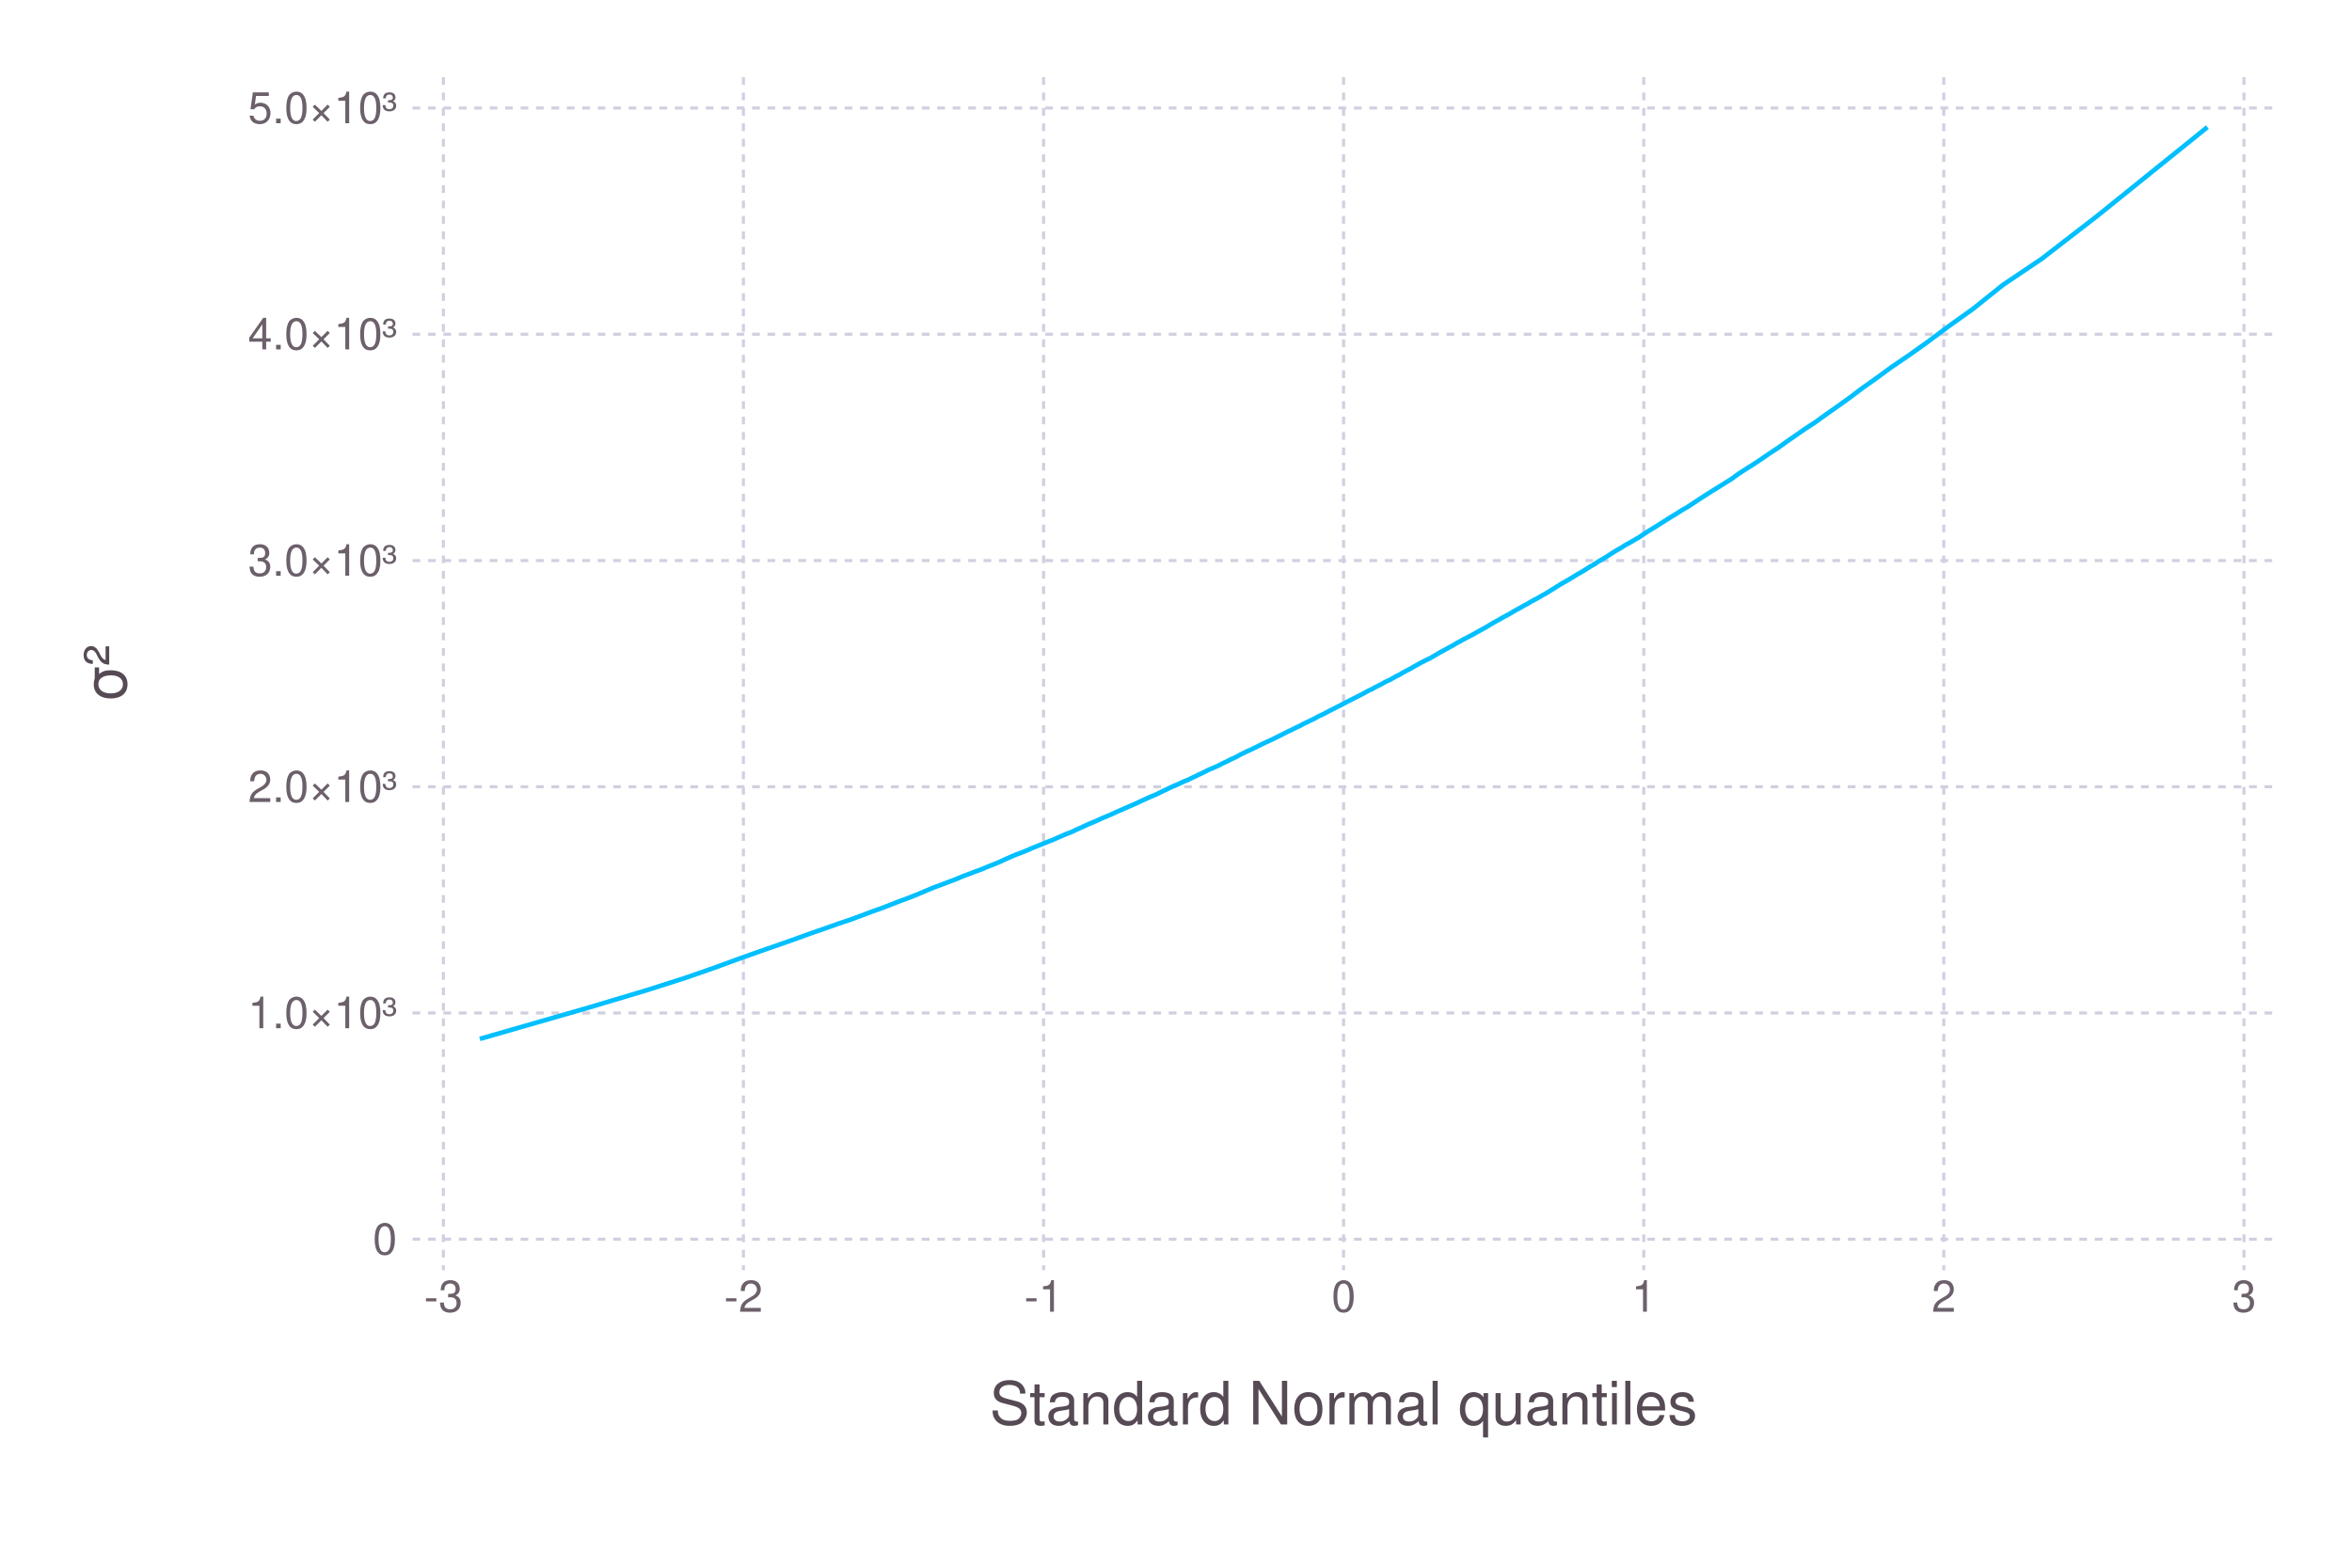
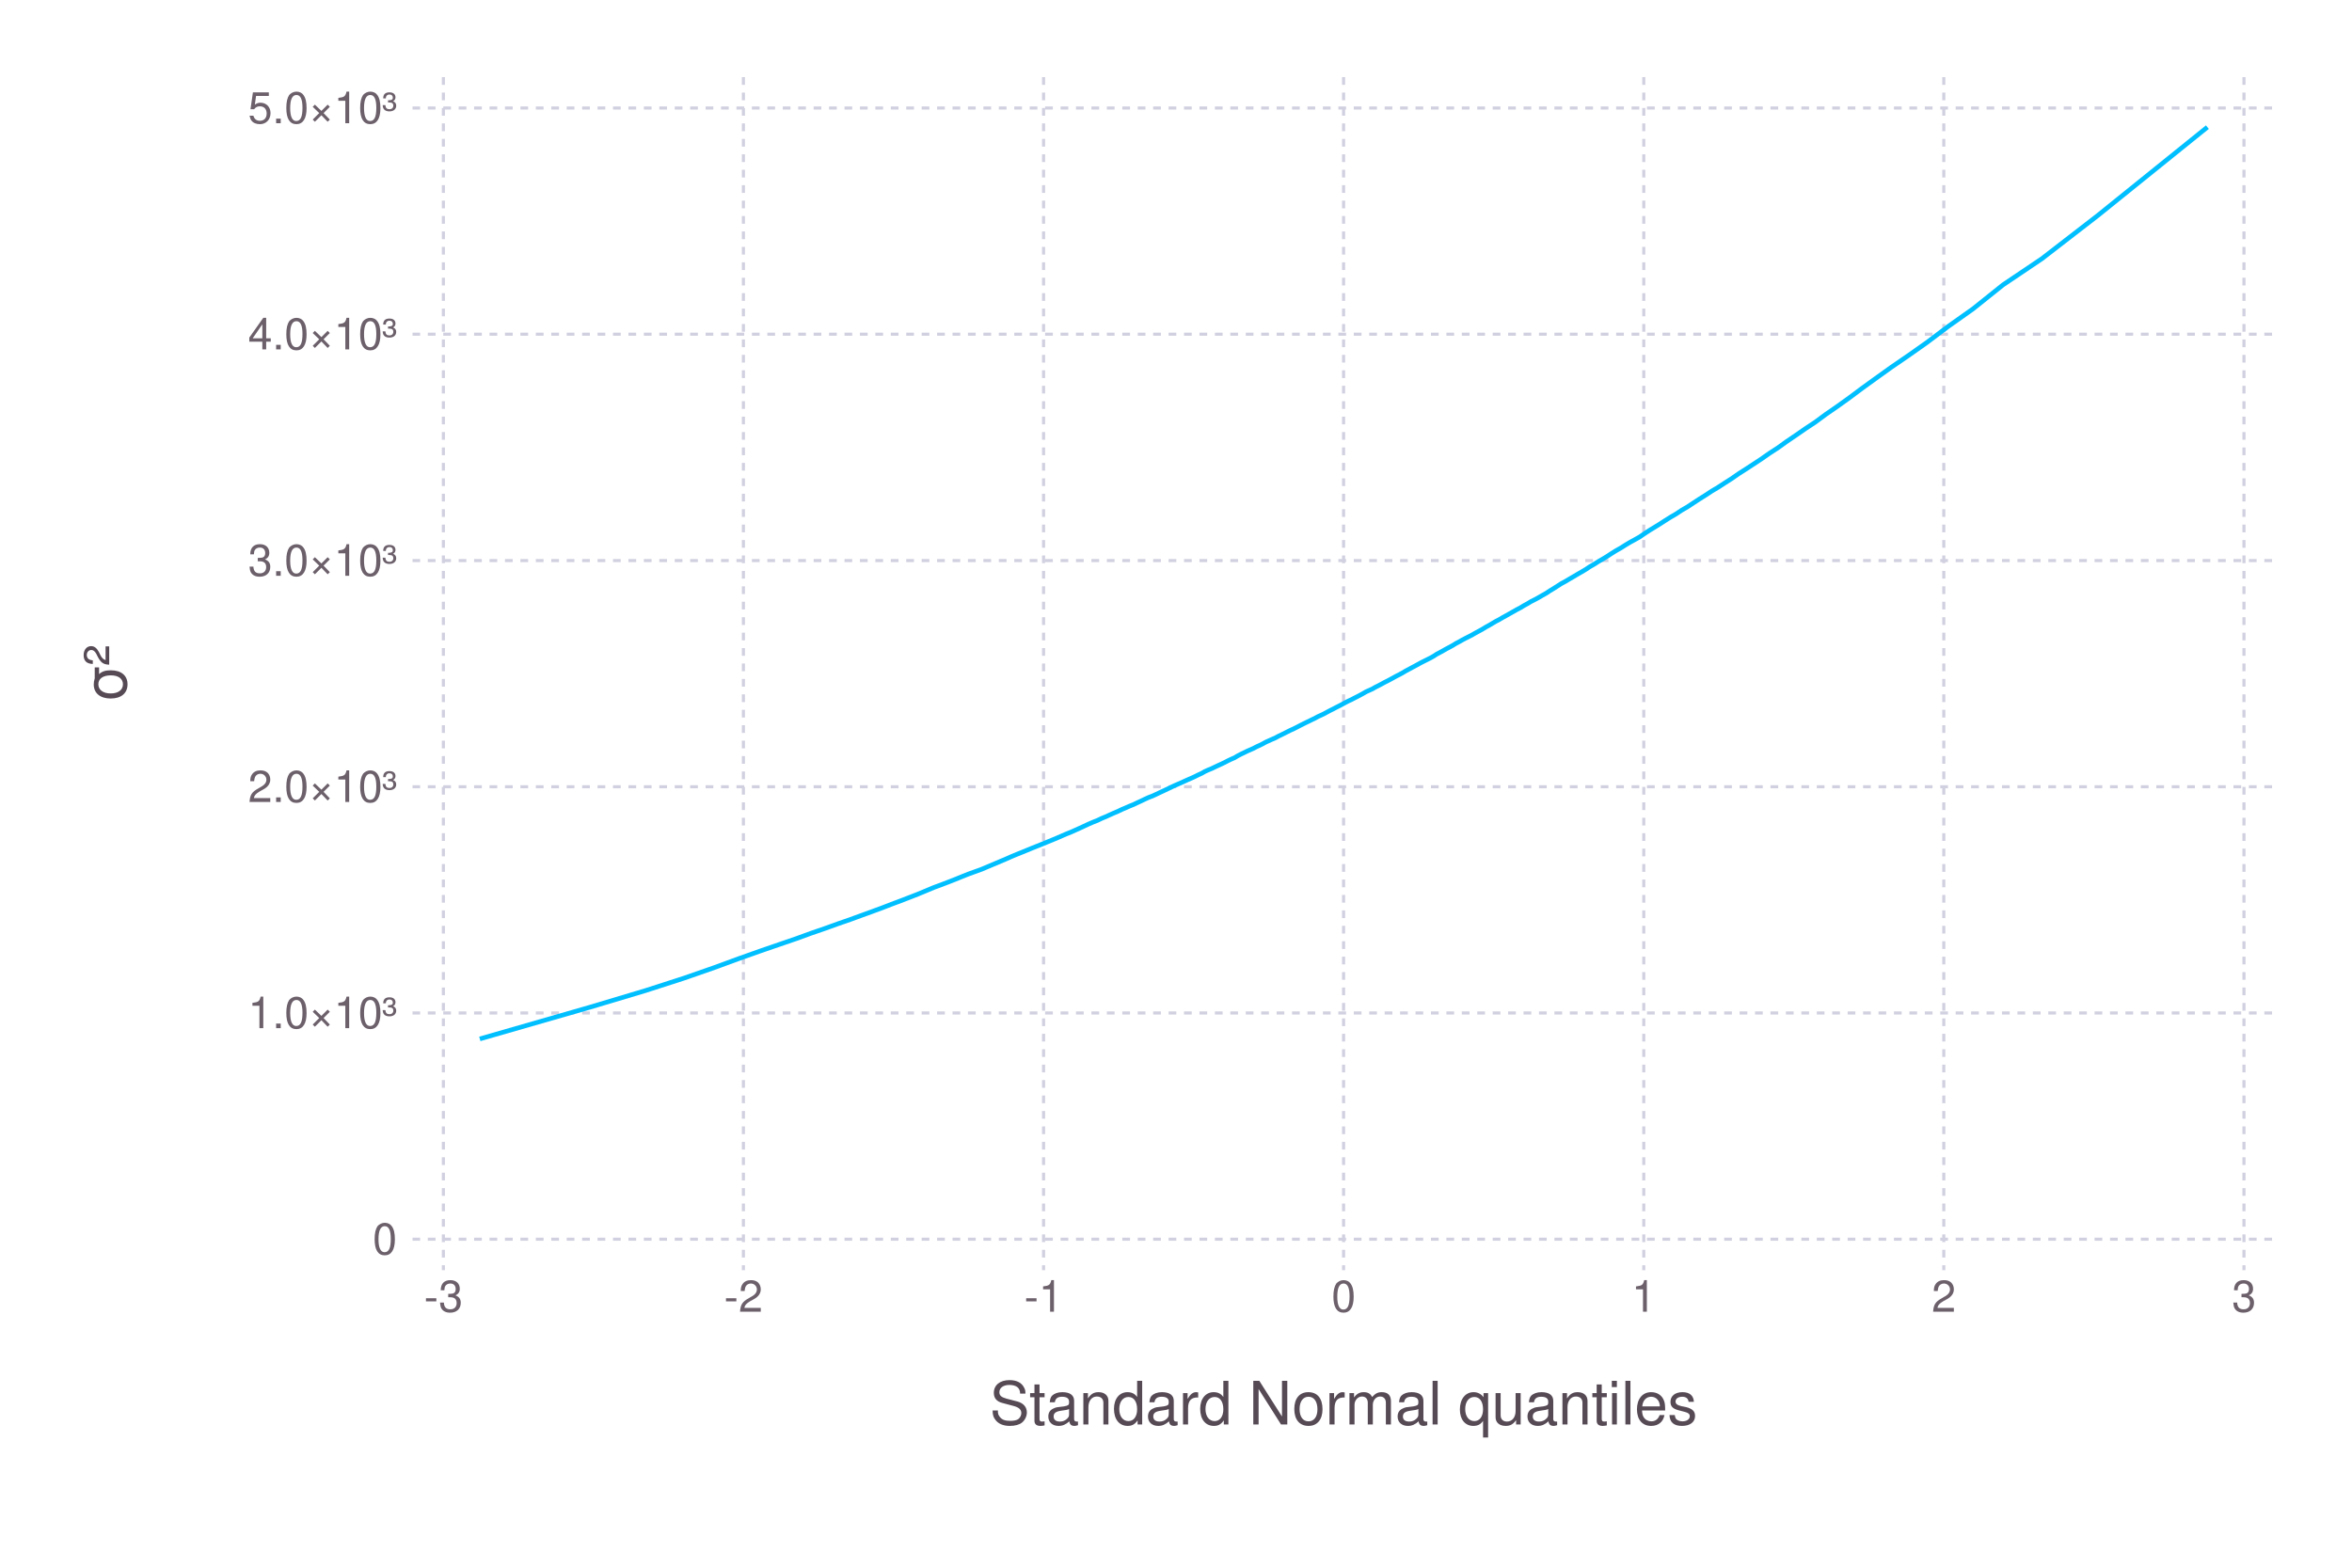
<svg xmlns="http://www.w3.org/2000/svg" version="1.2" width="152.4mm" height="101.6mm" viewBox="0 0 152.4 101.6" stroke="none" fill="#000000" stroke-width="0.3" font-size="3.88">
  <g class="plotroot xscalable yscalable" id="img-fe01e0ef-1">
    <g font-size="3.88" font-family="'PT Sans','Helvetica Neue','Helvetica',sans-serif" fill="#564A55" stroke="#000000" stroke-opacity="0.000" id="img-fe01e0ef-2">
-       <text x="87.06" y="89.99" text-anchor="middle" dy="0.6em">Standard Normal quantiles</text>
+       <g transform="translate(87.06,89.99)">
+         <g class="primitive">
+           <text text-anchor="middle" dy="0.6em">Standard Normal quantiles</text>
+         </g>
+       </g>
    </g>
    <g class="guide xlabels" font-size="2.82" font-family="'PT Sans Caption','Helvetica Neue','Helvetica',sans-serif" fill="#6C606B" id="img-fe01e0ef-3">
-       <text x="28.73" y="83.32" text-anchor="middle" dy="0.6em">-3</text>
-       <text x="48.17" y="83.32" text-anchor="middle" dy="0.6em">-2</text>
-       <text x="67.62" y="83.32" text-anchor="middle" dy="0.6em">-1</text>
-       <text x="87.06" y="83.32" text-anchor="middle" dy="0.6em">0</text>
-       <text x="106.51" y="83.32" text-anchor="middle" dy="0.6em">1</text>
-       <text x="125.95" y="83.32" text-anchor="middle" dy="0.6em">2</text>
-       <text x="145.4" y="83.32" text-anchor="middle" dy="0.6em">3</text>
+       <g transform="translate(28.73,83.32)">
+         <g class="primitive">
+           <text text-anchor="middle" dy="0.6em">-3</text>
+         </g>
+       </g>
+       <g transform="translate(48.17,83.32)">
+         <g class="primitive">
+           <text text-anchor="middle" dy="0.6em">-2</text>
+         </g>
+       </g>
+       <g transform="translate(67.62,83.32)">
+         <g class="primitive">
+           <text text-anchor="middle" dy="0.6em">-1</text>
+         </g>
+       </g>
+       <g transform="translate(87.06,83.32)">
+         <g class="primitive">
+           <text text-anchor="middle" dy="0.6em">0</text>
+         </g>
+       </g>
+       <g transform="translate(106.51,83.32)">
+         <g class="primitive">
+           <text text-anchor="middle" dy="0.6em">1</text>
+         </g>
+       </g>
+       <g transform="translate(125.95,83.32)">
+         <g class="primitive">
+           <text text-anchor="middle" dy="0.6em">2</text>
+         </g>
+       </g>
+       <g transform="translate(145.4,83.32)">
+         <g class="primitive">
+           <text text-anchor="middle" dy="0.6em">3</text>
+         </g>
+       </g>
    </g>
    <g clip-path="url(#img-fe01e0ef-4)">
      <g id="img-fe01e0ef-5">
        <g pointer-events="visible" opacity="1" fill="#000000" fill-opacity="0.000" stroke="#000000" stroke-opacity="0.000" class="guide background" id="img-fe01e0ef-6">
-           <rect x="26.73" y="5" width="120.67" height="77.32" />
+           <g transform="translate(87.06,43.66)">
+             <path d="M-60.34,-38.66 L 60.34 -38.66 60.34 38.66 -60.34 38.66 z" class="primitive" />
+           </g>
        </g>
        <g class="guide ygridlines xfixed" stroke-dasharray="0.5,0.5" stroke-width="0.2" stroke="#D0D0E0" id="img-fe01e0ef-7">
-           <path fill="none" d="M26.73,80.31 L 147.4 80.31" />
-           <path fill="none" d="M26.73,65.65 L 147.4 65.65" />
-           <path fill="none" d="M26.73,50.99 L 147.4 50.99" />
-           <path fill="none" d="M26.73,36.33 L 147.4 36.33" />
-           <path fill="none" d="M26.73,21.66 L 147.4 21.66" />
-           <path fill="none" d="M26.73,7 L 147.4 7" />
+           <g transform="translate(87.06,80.31)">
+             <path fill="none" d="M-60.34,0 L 60.34 0" class="primitive" />
+           </g>
+           <g transform="translate(87.06,65.65)">
+             <path fill="none" d="M-60.34,0 L 60.34 0" class="primitive" />
+           </g>
+           <g transform="translate(87.06,50.99)">
+             <path fill="none" d="M-60.34,0 L 60.34 0" class="primitive" />
+           </g>
+           <g transform="translate(87.06,36.33)">
+             <path fill="none" d="M-60.34,0 L 60.34 0" class="primitive" />
+           </g>
+           <g transform="translate(87.06,21.66)">
+             <path fill="none" d="M-60.34,0 L 60.34 0" class="primitive" />
+           </g>
+           <g transform="translate(87.06,7)">
+             <path fill="none" d="M-60.34,0 L 60.34 0" class="primitive" />
+           </g>
        </g>
        <g class="guide xgridlines yfixed" stroke-dasharray="0.5,0.5" stroke-width="0.2" stroke="#D0D0E0" id="img-fe01e0ef-8">
-           <path fill="none" d="M28.73,5 L 28.73 82.32" />
-           <path fill="none" d="M48.17,5 L 48.17 82.32" />
-           <path fill="none" d="M67.62,5 L 67.62 82.32" />
-           <path fill="none" d="M87.06,5 L 87.06 82.32" />
-           <path fill="none" d="M106.51,5 L 106.51 82.32" />
-           <path fill="none" d="M125.95,5 L 125.95 82.32" />
-           <path fill="none" d="M145.4,5 L 145.4 82.32" />
+           <g transform="translate(28.73,43.66)">
+             <path fill="none" d="M0,-38.66 L 0 38.66" class="primitive" />
+           </g>
+           <g transform="translate(48.17,43.66)">
+             <path fill="none" d="M0,-38.66 L 0 38.66" class="primitive" />
+           </g>
+           <g transform="translate(67.62,43.66)">
+             <path fill="none" d="M0,-38.66 L 0 38.66" class="primitive" />
+           </g>
+           <g transform="translate(87.06,43.66)">
+             <path fill="none" d="M0,-38.66 L 0 38.66" class="primitive" />
+           </g>
+           <g transform="translate(106.51,43.66)">
+             <path fill="none" d="M0,-38.66 L 0 38.66" class="primitive" />
+           </g>
+           <g transform="translate(125.95,43.66)">
+             <path fill="none" d="M0,-38.66 L 0 38.66" class="primitive" />
+           </g>
+           <g transform="translate(145.4,43.66)">
+             <path fill="none" d="M0,-38.66 L 0 38.66" class="primitive" />
+           </g>
        </g>
        <g class="plotpanel" id="img-fe01e0ef-9">
          <g stroke-width="0.3" fill="#000000" fill-opacity="0.000" class="geometry" id="img-fe01e0ef-10">
            <g stroke-dasharray="none" stroke="#00BFFF" id="img-fe01e0ef-11">
-               <path fill="none" d="M31.09,67.33 L 38.21 65.28 41.82 64.2 44.33 63.4 46.29 62.72 47.9 62.13 49.28 61.64 50.49 61.22 51.57 60.84 52.56 60.48 53.46 60.17 54.3 59.87 55.08 59.61 55.81 59.34 56.5 59.08 57.15 58.85 57.77 58.61 58.36 58.38 58.93 58.17 59.48 57.95 60 57.73 60.5 57.52 60.99 57.34 61.46 57.16 61.92 56.99 62.36 56.8 62.79 56.64 63.21 56.48 63.62 56.33 64.02 56.16 64.41 56.01 64.79 55.85 65.16 55.68 65.52 55.52 65.88 55.37 66.23 55.24 66.57 55.1 66.91 54.95 67.24 54.82 67.56 54.69 67.88 54.56 68.2 54.44 68.51 54.3 68.81 54.17 69.11 54.04 69.41 53.93 69.7 53.79 69.99 53.66 70.28 53.53 70.56 53.4 70.83 53.29 71.11 53.17 71.38 53.04 71.65 52.93 71.91 52.82 72.18 52.7 72.44 52.58 72.7 52.47 72.95 52.36 73.2 52.25 73.45 52.14 73.7 52.03 73.95 51.91 74.19 51.8 74.43 51.69 74.67 51.59 74.91 51.49 75.15 51.37 75.38 51.26 75.61 51.15 75.84 51.04 76.07 50.93 76.3 50.84 76.53 50.73 76.75 50.63 76.98 50.54 77.2 50.43 77.42 50.33 77.64 50.22 77.86 50.12 78.08 50.01 78.29 49.9 78.51 49.81 78.72 49.72 78.94 49.62 79.15 49.51 79.36 49.41 79.57 49.31 79.78 49.2 79.99 49.11 80.2 49 80.4 48.89 80.61 48.79 80.81 48.69 81.02 48.6 81.22 48.5 81.43 48.4 81.63 48.3 81.83 48.2 82.04 48.1 82.24 48.01 82.44 47.92 82.64 47.82 82.84 47.72 83.04 47.62 83.24 47.52 83.43 47.42 83.63 47.33 83.83 47.23 84.03 47.13 84.23 47.04 84.42 46.93 84.62 46.84 84.82 46.74 85.01 46.65 85.21 46.55 85.4 46.44 85.6 46.35 85.79 46.26 85.99 46.15 86.18 46.05 86.38 45.95 86.58 45.85 86.77 45.75 86.97 45.65 87.16 45.55 87.35 45.45 87.55 45.35 87.75 45.25 87.94 45.15 88.14 45.05 88.33 44.95 88.53 44.84 88.72 44.74 88.92 44.65 89.11 44.54 89.31 44.44 89.51 44.34 89.7 44.23 89.9 44.13 90.1 44.04 90.29 43.93 90.49 43.82 90.69 43.72 90.89 43.6 91.09 43.49 91.29 43.39 91.49 43.28 91.69 43.16 91.89 43.05 92.09 42.94 92.29 42.84 92.49 42.74 92.7 42.64 92.9 42.52 93.11 42.4 93.31 42.28 93.52 42.17 93.72 42.06 93.93 41.94 94.14 41.83 94.35 41.7 94.56 41.59 94.77 41.47 94.98 41.36 95.19 41.25 95.4 41.14 95.62 41.02 95.83 40.9 96.05 40.78 96.27 40.66 96.48 40.53 96.7 40.4 96.93 40.27 97.15 40.15 97.37 40.02 97.6 39.9 97.82 39.78 98.05 39.64 98.28 39.51 98.51 39.39 98.74 39.25 98.98 39.13 99.22 38.98 99.45 38.86 99.69 38.73 99.93 38.59 100.18 38.45 100.42 38.3 100.67 38.15 100.92 37.99 101.18 37.83 101.43 37.69 101.69 37.54 101.95 37.38 102.21 37.22 102.48 37.07 102.74 36.91 103.02 36.73 103.29 36.58 103.57 36.39 103.85 36.23 104.13 36.06 104.42 35.87 104.71 35.69 105.01 35.52 105.31 35.33 105.62 35.16 105.93 34.98 106.24 34.8 106.56 34.58 106.89 34.37 107.22 34.17 107.55 33.96 107.9 33.74 108.25 33.52 108.6 33.31 108.97 33.07 109.34 32.86 109.72 32.61 110.11 32.35 110.5 32.1 110.91 31.84 111.33 31.58 111.76 31.31 112.21 31.03 112.66 30.7 113.13 30.4 113.62 30.09 114.13 29.75 114.65 29.39 115.19 29.04 115.76 28.63 116.35 28.22 116.97 27.79 117.63 27.36 118.32 26.86 119.05 26.35 119.83 25.79 120.66 25.16 121.57 24.52 122.55 23.8 123.64 23.06 124.85 22.2 126.23 21.17 127.84 20.02 129.79 18.46 132.3 16.77 135.91 13.98 143.03 8.24" />
+               <g transform="translate(87.06,44.64)">
+                 <path fill="none" d="M-55.97,22.69 L -48.85 20.64 -45.24 19.56 -42.73 18.75 -40.78 18.07 -39.17 17.48 -37.79 16.99 -36.57 16.57 -35.49 16.2 -34.5 15.84 -33.6 15.53 -32.77 15.23 -31.99 14.96 -31.25 14.69 -30.56 14.44 -29.91 14.2 -29.29 13.96 -28.7 13.74 -28.13 13.52 -27.59 13.31 -27.06 13.09 -26.56 12.88 -26.07 12.7 -25.6 12.52 -25.14 12.34 -24.7 12.16 -24.27 11.99 -23.85 11.84 -23.44 11.69 -23.04 11.52 -22.66 11.36 -22.28 11.2 -21.9 11.04 -21.54 10.88 -21.18 10.73 -20.83 10.59 -20.49 10.45 -20.15 10.31 -19.82 10.18 -19.5 10.05 -19.18 9.92 -18.86 9.79 -18.55 9.66 -18.25 9.53 -17.95 9.4 -17.65 9.28 -17.36 9.15 -17.07 9.02 -16.79 8.89 -16.51 8.76 -16.23 8.64 -15.95 8.53 -15.68 8.4 -15.41 8.29 -15.15 8.17 -14.88 8.05 -14.62 7.94 -14.37 7.82 -14.11 7.71 -13.86 7.6 -13.61 7.5 -13.36 7.38 -13.12 7.27 -12.87 7.15 -12.63 7.04 -12.39 6.95 -12.15 6.84 -11.92 6.73 -11.68 6.62 -11.45 6.51 -11.22 6.4 -10.99 6.29 -10.76 6.19 -10.53 6.09 -10.31 5.99 -10.09 5.89 -9.86 5.79 -9.64 5.69 -9.42 5.58 -9.2 5.48 -8.99 5.36 -8.77 5.26 -8.55 5.17 -8.34 5.07 -8.13 4.97 -7.91 4.87 -7.7 4.77 -7.49 4.66 -7.28 4.56 -7.07 4.47 -6.87 4.35 -6.66 4.24 -6.45 4.14 -6.25 4.04 -6.04 3.95 -5.84 3.86 -5.63 3.75 -5.43 3.66 -5.23 3.56 -5.03 3.45 -4.83 3.36 -4.63 3.27 -4.42 3.18 -4.22 3.07 -4.03 2.98 -3.83 2.88 -3.63 2.78 -3.43 2.68 -3.23 2.59 -3.03 2.49 -2.84 2.39 -2.64 2.29 -2.44 2.19 -2.25 2.1 -2.05 2 -1.86 1.91 -1.66 1.8 -1.46 1.71 -1.27 1.62 -1.07 1.51 -0.88 1.41 -0.68 1.31 -0.49 1.21 -0.29 1.11 -0.1 1.01 0.1 0.9 0.29 0.8 0.49 0.71 0.68 0.61 0.88 0.51 1.07 0.41 1.27 0.3 1.46 0.19 1.66 0.1 1.86 0.01 2.05 -0.1 2.25 -0.2 2.44 -0.3 2.64 -0.41 2.84 -0.51 3.03 -0.61 3.23 -0.72 3.43 -0.83 3.63 -0.93 3.83 -1.04 4.03 -1.16 4.22 -1.26 4.42 -1.37 4.63 -1.48 4.83 -1.59 5.03 -1.7 5.23 -1.8 5.43 -1.9 5.63 -2 5.84 -2.12 6.04 -2.25 6.25 -2.36 6.45 -2.47 6.66 -2.59 6.87 -2.7 7.07 -2.81 7.28 -2.94 7.49 -3.05 7.7 -3.17 7.91 -3.28 8.13 -3.39 8.34 -3.5 8.55 -3.62 8.77 -3.74 8.99 -3.86 9.2 -3.99 9.42 -4.11 9.64 -4.24 9.86 -4.37 10.09 -4.49 10.31 -4.62 10.53 -4.74 10.76 -4.87 10.99 -5 11.22 -5.13 11.45 -5.25 11.68 -5.39 11.92 -5.52 12.15 -5.66 12.39 -5.78 12.63 -5.91 12.87 -6.05 13.12 -6.19 13.36 -6.35 13.61 -6.5 13.86 -6.66 14.11 -6.82 14.37 -6.96 14.62 -7.11 14.88 -7.26 15.15 -7.42 15.41 -7.57 15.68 -7.73 15.95 -7.91 16.23 -8.07 16.51 -8.25 16.79 -8.41 17.07 -8.58 17.36 -8.77 17.65 -8.95 17.95 -9.12 18.25 -9.31 18.55 -9.49 18.86 -9.66 19.18 -9.84 19.5 -10.06 19.82 -10.27 20.15 -10.47 20.49 -10.68 20.83 -10.9 21.18 -11.12 21.54 -11.33 21.9 -11.57 22.28 -11.79 22.66 -12.04 23.04 -12.29 23.44 -12.54 23.85 -12.81 24.27 -13.06 24.7 -13.34 25.14 -13.62 25.6 -13.94 26.07 -14.24 26.56 -14.56 27.06 -14.89 27.59 -15.26 28.13 -15.61 28.7 -16.02 29.29 -16.42 29.91 -16.85 30.56 -17.28 31.25 -17.79 31.99 -18.3 32.77 -18.86 33.6 -19.48 34.5 -20.13 35.49 -20.84 36.57 -21.58 37.79 -22.44 39.17 -23.48 40.78 -24.62 42.73 -26.18 45.24 -27.87 48.85 -30.66 55.97 -36.4" class="primitive" />
+               </g>
            </g>
          </g>
        </g>
      </g>
    </g>
    <g class="guide ylabels" font-size="2.82" font-family="'PT Sans Caption','Helvetica Neue','Helvetica',sans-serif" fill="#6C606B" id="img-fe01e0ef-12">
-       <text x="25.72" y="80.31" text-anchor="end" dy="0.35em">0</text>
-       <text x="25.72" y="65.65" text-anchor="end" dy="0.35em">1.0×10³</text>
-       <text x="25.72" y="50.99" text-anchor="end" dy="0.35em">2.0×10³</text>
-       <text x="25.72" y="36.33" text-anchor="end" dy="0.35em">3.0×10³</text>
-       <text x="25.72" y="21.66" text-anchor="end" dy="0.35em">4.0×10³</text>
-       <text x="25.72" y="7" text-anchor="end" dy="0.35em">5.0×10³</text>
+       <g transform="translate(25.72,80.31)">
+         <g class="primitive">
+           <text text-anchor="end" dy="0.35em">0</text>
+         </g>
+       </g>
+       <g transform="translate(25.72,65.65)">
+         <g class="primitive">
+           <text text-anchor="end" dy="0.35em">1.0×10³</text>
+         </g>
+       </g>
+       <g transform="translate(25.72,50.99)">
+         <g class="primitive">
+           <text text-anchor="end" dy="0.35em">2.0×10³</text>
+         </g>
+       </g>
+       <g transform="translate(25.72,36.33)">
+         <g class="primitive">
+           <text text-anchor="end" dy="0.35em">3.0×10³</text>
+         </g>
+       </g>
+       <g transform="translate(25.72,21.66)">
+         <g class="primitive">
+           <text text-anchor="end" dy="0.35em">4.0×10³</text>
+         </g>
+       </g>
+       <g transform="translate(25.72,7)">
+         <g class="primitive">
+           <text text-anchor="end" dy="0.35em">5.0×10³</text>
+         </g>
+       </g>
    </g>
    <g font-size="3.88" font-family="'PT Sans','Helvetica Neue','Helvetica',sans-serif" fill="#564A55" stroke="#000000" stroke-opacity="0.000" id="img-fe01e0ef-13">
-       <text x="8.81" y="41.66" text-anchor="middle" dy="0.35em" transform="rotate(-90, 8.81, 43.66)">σ²</text>
+       <g transform="translate(8.81,41.66)">
+         <g class="primitive">
+           <text text-anchor="middle" dy="0.35em" transform="rotate(-90,0, 2)">σ²</text>
+         </g>
+       </g>
    </g>
  </g>
  <defs>
    <clipPath id="img-fe01e0ef-4">
      <path d="M26.73,5 L 147.4 5 147.4 82.32 26.73 82.32" />
    </clipPath>
  </defs>
</svg>
